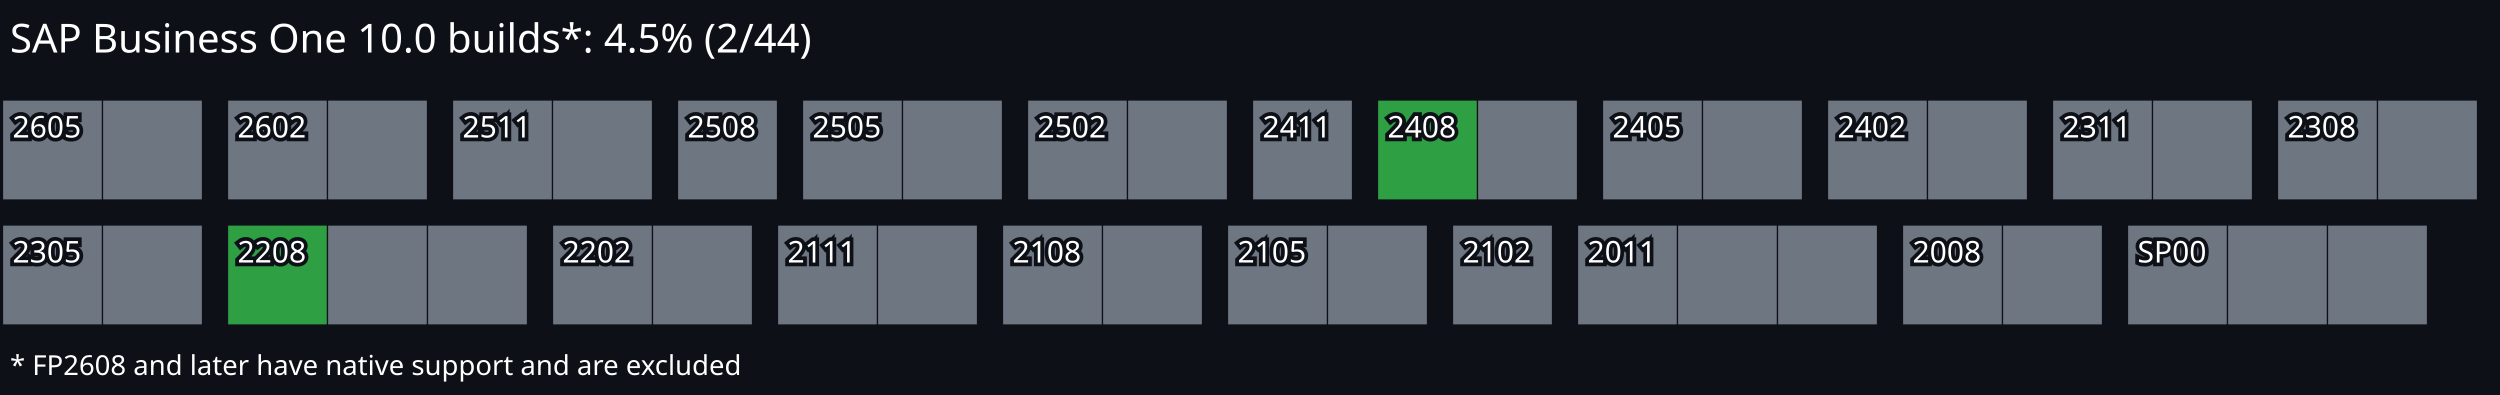
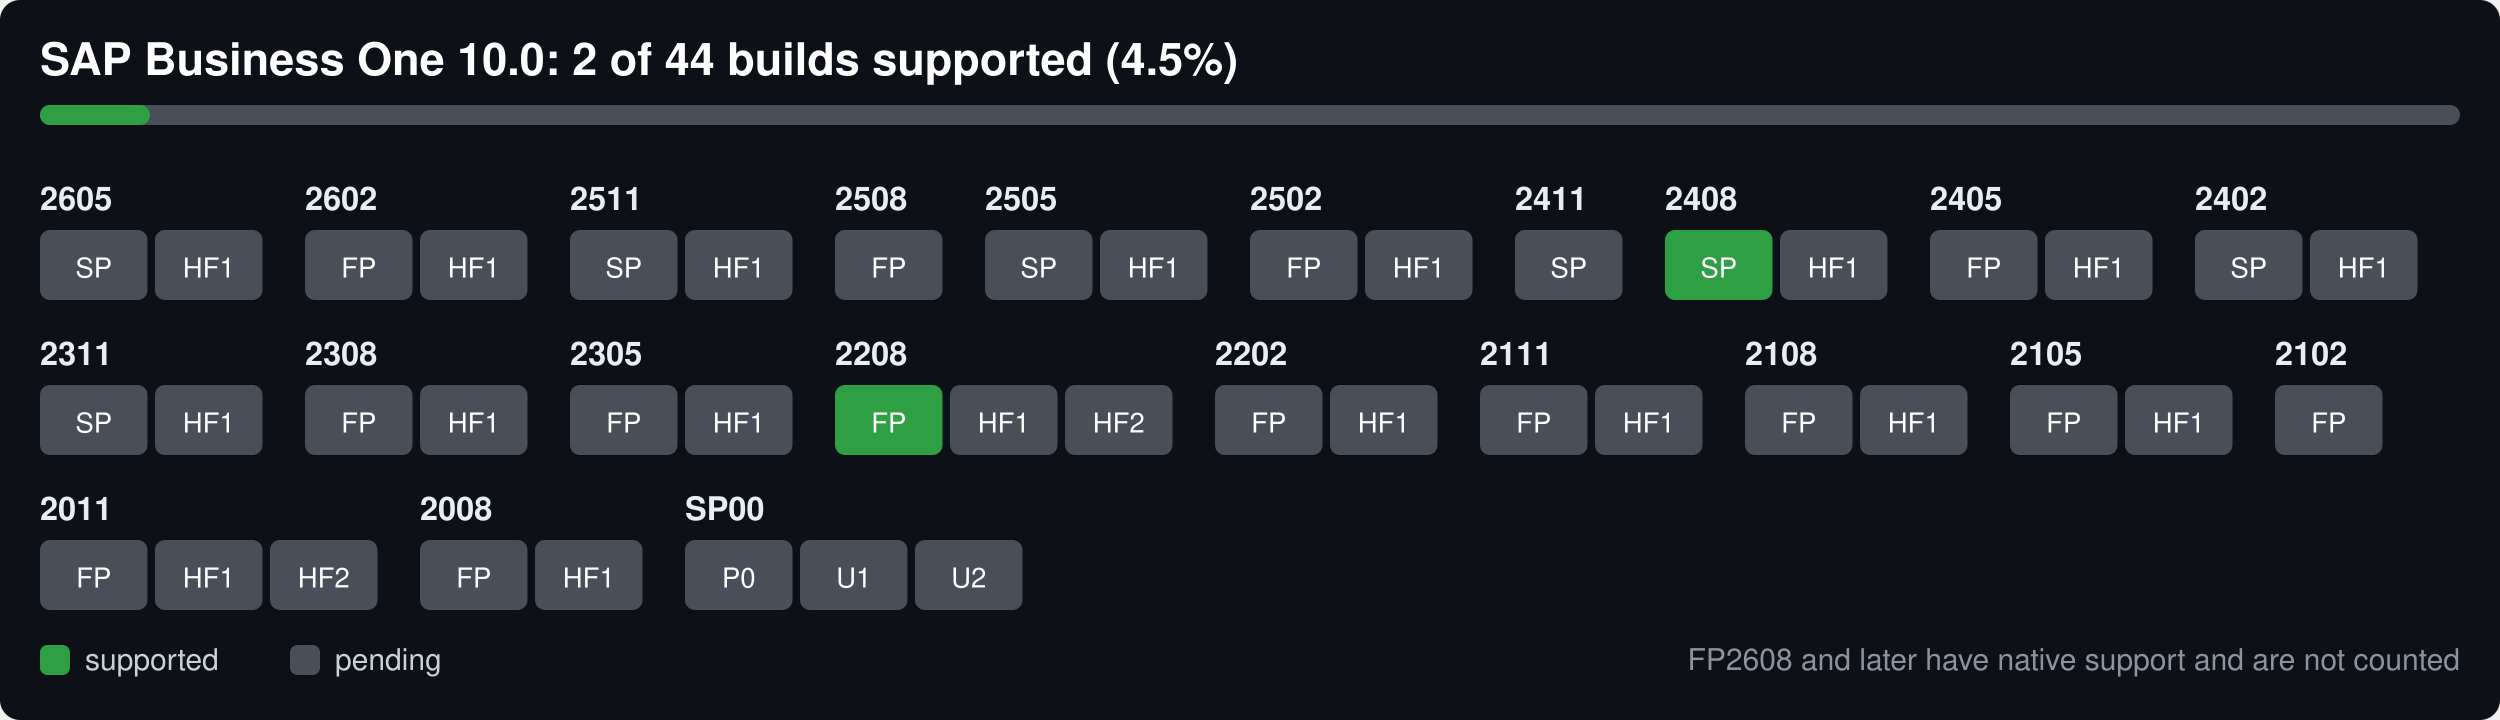
- <svg xmlns="http://www.w3.org/2000/svg" viewBox="0 0 1000 158" width="1000" height="158">
-   <rect width="1000" height="158" fill="#0d1117" stroke="#0d1117" stroke-width="0" />
-   <text x="4" y="21" font-size="16" font-family="sans-serif" fill="#ffffff" stroke="#0d1117" stroke-width="3" paint-order="stroke">SAP Business One 10.0 builds*: 4.5% (2/44)</text>
-   <g>
-     <rect x="1.00" y="40.00" width="40" height="40" fill="#6e7681" stroke="#0d1117" stroke-width="0.5" />
-     <rect x="41.00" y="40.00" width="40" height="40" fill="#6e7681" stroke="#0d1117" stroke-width="0.5" />
-     <text x="5.00" y="55.00" font-size="12" font-family="sans-serif" fill="#ffffff" stroke="#0d1117" stroke-width="3" paint-order="stroke">2605</text>
-   </g>
-   <g>
-     <rect x="91.00" y="40.00" width="40" height="40" fill="#6e7681" stroke="#0d1117" stroke-width="0.5" />
-     <rect x="131.00" y="40.00" width="40" height="40" fill="#6e7681" stroke="#0d1117" stroke-width="0.5" />
-     <text x="95.00" y="55.00" font-size="12" font-family="sans-serif" fill="#ffffff" stroke="#0d1117" stroke-width="3" paint-order="stroke">2602</text>
-   </g>
-   <g>
-     <rect x="181.00" y="40.00" width="40" height="40" fill="#6e7681" stroke="#0d1117" stroke-width="0.5" />
-     <rect x="221.00" y="40.00" width="40" height="40" fill="#6e7681" stroke="#0d1117" stroke-width="0.5" />
-     <text x="185.00" y="55.00" font-size="12" font-family="sans-serif" fill="#ffffff" stroke="#0d1117" stroke-width="3" paint-order="stroke">2511</text>
-   </g>
-   <g>
-     <rect x="271.00" y="40.00" width="40" height="40" fill="#6e7681" stroke="#0d1117" stroke-width="0.5" />
-     <text x="275.00" y="55.00" font-size="12" font-family="sans-serif" fill="#ffffff" stroke="#0d1117" stroke-width="3" paint-order="stroke">2508</text>
-   </g>
-   <g>
-     <rect x="321.00" y="40.00" width="40" height="40" fill="#6e7681" stroke="#0d1117" stroke-width="0.5" />
-     <rect x="361.00" y="40.00" width="40" height="40" fill="#6e7681" stroke="#0d1117" stroke-width="0.5" />
-     <text x="325.00" y="55.00" font-size="12" font-family="sans-serif" fill="#ffffff" stroke="#0d1117" stroke-width="3" paint-order="stroke">2505</text>
-   </g>
-   <g>
-     <rect x="411.00" y="40.00" width="40" height="40" fill="#6e7681" stroke="#0d1117" stroke-width="0.5" />
-     <rect x="451.00" y="40.00" width="40" height="40" fill="#6e7681" stroke="#0d1117" stroke-width="0.5" />
-     <text x="415.00" y="55.00" font-size="12" font-family="sans-serif" fill="#ffffff" stroke="#0d1117" stroke-width="3" paint-order="stroke">2502</text>
-   </g>
-   <g>
-     <rect x="501.00" y="40.00" width="40" height="40" fill="#6e7681" stroke="#0d1117" stroke-width="0.5" />
-     <text x="505.00" y="55.00" font-size="12" font-family="sans-serif" fill="#ffffff" stroke="#0d1117" stroke-width="3" paint-order="stroke">2411</text>
-   </g>
-   <g>
-     <rect x="551.00" y="40.00" width="40" height="40" fill="#2ea043" stroke="#0d1117" stroke-width="0.5" />
-     <rect x="591.00" y="40.00" width="40" height="40" fill="#6e7681" stroke="#0d1117" stroke-width="0.5" />
-     <text x="555.00" y="55.00" font-size="12" font-family="sans-serif" fill="#ffffff" stroke="#0d1117" stroke-width="3" paint-order="stroke">2408</text>
-   </g>
-   <g>
-     <rect x="641.00" y="40.00" width="40" height="40" fill="#6e7681" stroke="#0d1117" stroke-width="0.5" />
-     <rect x="681.00" y="40.00" width="40" height="40" fill="#6e7681" stroke="#0d1117" stroke-width="0.5" />
-     <text x="645.00" y="55.00" font-size="12" font-family="sans-serif" fill="#ffffff" stroke="#0d1117" stroke-width="3" paint-order="stroke">2405</text>
-   </g>
-   <g>
-     <rect x="731.00" y="40.00" width="40" height="40" fill="#6e7681" stroke="#0d1117" stroke-width="0.5" />
-     <rect x="771.00" y="40.00" width="40" height="40" fill="#6e7681" stroke="#0d1117" stroke-width="0.5" />
-     <text x="735.00" y="55.00" font-size="12" font-family="sans-serif" fill="#ffffff" stroke="#0d1117" stroke-width="3" paint-order="stroke">2402</text>
-   </g>
-   <g>
-     <rect x="821.00" y="40.00" width="40" height="40" fill="#6e7681" stroke="#0d1117" stroke-width="0.5" />
-     <rect x="861.00" y="40.00" width="40" height="40" fill="#6e7681" stroke="#0d1117" stroke-width="0.5" />
-     <text x="825.00" y="55.00" font-size="12" font-family="sans-serif" fill="#ffffff" stroke="#0d1117" stroke-width="3" paint-order="stroke">2311</text>
-   </g>
-   <g>
-     <rect x="911.00" y="40.00" width="40" height="40" fill="#6e7681" stroke="#0d1117" stroke-width="0.5" />
-     <rect x="951.00" y="40.00" width="40" height="40" fill="#6e7681" stroke="#0d1117" stroke-width="0.5" />
-     <text x="915.00" y="55.00" font-size="12" font-family="sans-serif" fill="#ffffff" stroke="#0d1117" stroke-width="3" paint-order="stroke">2308</text>
-   </g>
-   <g>
-     <rect x="1.00" y="90.00" width="40" height="40" fill="#6e7681" stroke="#0d1117" stroke-width="0.5" />
-     <rect x="41.00" y="90.00" width="40" height="40" fill="#6e7681" stroke="#0d1117" stroke-width="0.5" />
-     <text x="5.00" y="105.00" font-size="12" font-family="sans-serif" fill="#ffffff" stroke="#0d1117" stroke-width="3" paint-order="stroke">2305</text>
-   </g>
-   <g>
-     <rect x="91.00" y="90.00" width="40" height="40" fill="#2ea043" stroke="#0d1117" stroke-width="0.5" />
-     <rect x="131.00" y="90.00" width="40" height="40" fill="#6e7681" stroke="#0d1117" stroke-width="0.5" />
-     <rect x="171.00" y="90.00" width="40" height="40" fill="#6e7681" stroke="#0d1117" stroke-width="0.5" />
-     <text x="95.00" y="105.00" font-size="12" font-family="sans-serif" fill="#ffffff" stroke="#0d1117" stroke-width="3" paint-order="stroke">2208</text>
-   </g>
-   <g>
-     <rect x="221.00" y="90.00" width="40" height="40" fill="#6e7681" stroke="#0d1117" stroke-width="0.5" />
-     <rect x="261.00" y="90.00" width="40" height="40" fill="#6e7681" stroke="#0d1117" stroke-width="0.5" />
-     <text x="225.00" y="105.00" font-size="12" font-family="sans-serif" fill="#ffffff" stroke="#0d1117" stroke-width="3" paint-order="stroke">2202</text>
-   </g>
-   <g>
-     <rect x="311.00" y="90.00" width="40" height="40" fill="#6e7681" stroke="#0d1117" stroke-width="0.5" />
-     <rect x="351.00" y="90.00" width="40" height="40" fill="#6e7681" stroke="#0d1117" stroke-width="0.5" />
-     <text x="315.00" y="105.00" font-size="12" font-family="sans-serif" fill="#ffffff" stroke="#0d1117" stroke-width="3" paint-order="stroke">2111</text>
-   </g>
-   <g>
-     <rect x="401.00" y="90.00" width="40" height="40" fill="#6e7681" stroke="#0d1117" stroke-width="0.5" />
-     <rect x="441.00" y="90.00" width="40" height="40" fill="#6e7681" stroke="#0d1117" stroke-width="0.5" />
-     <text x="405.00" y="105.00" font-size="12" font-family="sans-serif" fill="#ffffff" stroke="#0d1117" stroke-width="3" paint-order="stroke">2108</text>
-   </g>
-   <g>
-     <rect x="491.00" y="90.00" width="40" height="40" fill="#6e7681" stroke="#0d1117" stroke-width="0.5" />
-     <rect x="531.00" y="90.00" width="40" height="40" fill="#6e7681" stroke="#0d1117" stroke-width="0.5" />
-     <text x="495.00" y="105.00" font-size="12" font-family="sans-serif" fill="#ffffff" stroke="#0d1117" stroke-width="3" paint-order="stroke">2105</text>
-   </g>
-   <g>
-     <rect x="581.00" y="90.00" width="40" height="40" fill="#6e7681" stroke="#0d1117" stroke-width="0.5" />
-     <text x="585.00" y="105.00" font-size="12" font-family="sans-serif" fill="#ffffff" stroke="#0d1117" stroke-width="3" paint-order="stroke">2102</text>
-   </g>
-   <g>
-     <rect x="631.00" y="90.00" width="40" height="40" fill="#6e7681" stroke="#0d1117" stroke-width="0.5" />
-     <rect x="671.00" y="90.00" width="40" height="40" fill="#6e7681" stroke="#0d1117" stroke-width="0.5" />
-     <rect x="711.00" y="90.00" width="40" height="40" fill="#6e7681" stroke="#0d1117" stroke-width="0.5" />
-     <text x="635.00" y="105.00" font-size="12" font-family="sans-serif" fill="#ffffff" stroke="#0d1117" stroke-width="3" paint-order="stroke">2011</text>
-   </g>
-   <g>
-     <rect x="761.00" y="90.00" width="40" height="40" fill="#6e7681" stroke="#0d1117" stroke-width="0.5" />
-     <rect x="801.00" y="90.00" width="40" height="40" fill="#6e7681" stroke="#0d1117" stroke-width="0.5" />
-     <text x="765.00" y="105.00" font-size="12" font-family="sans-serif" fill="#ffffff" stroke="#0d1117" stroke-width="3" paint-order="stroke">2008</text>
-   </g>
-   <g>
-     <rect x="851.00" y="90.00" width="40" height="40" fill="#6e7681" stroke="#0d1117" stroke-width="0.5" />
-     <rect x="891.00" y="90.00" width="40" height="40" fill="#6e7681" stroke="#0d1117" stroke-width="0.5" />
-     <rect x="931.00" y="90.00" width="40" height="40" fill="#6e7681" stroke="#0d1117" stroke-width="0.5" />
-     <text x="855.00" y="105.00" font-size="12" font-family="sans-serif" fill="#ffffff" stroke="#0d1117" stroke-width="3" paint-order="stroke">SP00</text>
-   </g>
-   <text x="4" y="150" font-size="11" font-family="sans-serif" fill="#ffffff" stroke="#0d1117" stroke-width="3" paint-order="stroke">* FP2608 and later have native support and are excluded</text>
+ <svg xmlns="http://www.w3.org/2000/svg" viewBox="0 0 1000 288" width="1000" height="288">
+   <rect width="1000" height="288" rx="8" fill="#0d1117" />
+   <text x="16" y="30" font-size="18" font-weight="600" fill="#ffffff" font-family="-apple-system,Segoe UI,Helvetica,Arial,sans-serif">SAP Business One 10.0: 2 of 44 builds supported (4.5%)</text>
+   <rect x="16" y="42" width="968" height="8" rx="4" fill="#484f58" />
+   <rect x="16" y="42" width="44.0" height="8" rx="4" fill="#2ea043" />
+   <text x="16" y="84" font-size="13" font-weight="600" fill="#e6edf3" font-family="-apple-system,Segoe UI,Helvetica,Arial,sans-serif">2605</text>
+   <g>
+     <rect x="16" y="92" width="43" height="28" rx="4" fill="#484f58" />
+     <text x="37.5" y="111" font-size="11" text-anchor="middle" fill="#ffffff" font-family="-apple-system,Segoe UI,Helvetica,Arial,sans-serif">SP</text>
+   </g>
+   <g>
+     <rect x="62" y="92" width="43" height="28" rx="4" fill="#484f58" />
+     <text x="83.5" y="111" font-size="11" text-anchor="middle" fill="#ffffff" font-family="-apple-system,Segoe UI,Helvetica,Arial,sans-serif">HF1</text>
+   </g>
+   <text x="122" y="84" font-size="13" font-weight="600" fill="#e6edf3" font-family="-apple-system,Segoe UI,Helvetica,Arial,sans-serif">2602</text>
+   <g>
+     <rect x="122" y="92" width="43" height="28" rx="4" fill="#484f58" />
+     <text x="143.5" y="111" font-size="11" text-anchor="middle" fill="#ffffff" font-family="-apple-system,Segoe UI,Helvetica,Arial,sans-serif">FP</text>
+   </g>
+   <g>
+     <rect x="168" y="92" width="43" height="28" rx="4" fill="#484f58" />
+     <text x="189.5" y="111" font-size="11" text-anchor="middle" fill="#ffffff" font-family="-apple-system,Segoe UI,Helvetica,Arial,sans-serif">HF1</text>
+   </g>
+   <text x="228" y="84" font-size="13" font-weight="600" fill="#e6edf3" font-family="-apple-system,Segoe UI,Helvetica,Arial,sans-serif">2511</text>
+   <g>
+     <rect x="228" y="92" width="43" height="28" rx="4" fill="#484f58" />
+     <text x="249.5" y="111" font-size="11" text-anchor="middle" fill="#ffffff" font-family="-apple-system,Segoe UI,Helvetica,Arial,sans-serif">SP</text>
+   </g>
+   <g>
+     <rect x="274" y="92" width="43" height="28" rx="4" fill="#484f58" />
+     <text x="295.5" y="111" font-size="11" text-anchor="middle" fill="#ffffff" font-family="-apple-system,Segoe UI,Helvetica,Arial,sans-serif">HF1</text>
+   </g>
+   <text x="334" y="84" font-size="13" font-weight="600" fill="#e6edf3" font-family="-apple-system,Segoe UI,Helvetica,Arial,sans-serif">2508</text>
+   <g>
+     <rect x="334" y="92" width="43" height="28" rx="4" fill="#484f58" />
+     <text x="355.5" y="111" font-size="11" text-anchor="middle" fill="#ffffff" font-family="-apple-system,Segoe UI,Helvetica,Arial,sans-serif">FP</text>
+   </g>
+   <text x="394" y="84" font-size="13" font-weight="600" fill="#e6edf3" font-family="-apple-system,Segoe UI,Helvetica,Arial,sans-serif">2505</text>
+   <g>
+     <rect x="394" y="92" width="43" height="28" rx="4" fill="#484f58" />
+     <text x="415.5" y="111" font-size="11" text-anchor="middle" fill="#ffffff" font-family="-apple-system,Segoe UI,Helvetica,Arial,sans-serif">SP</text>
+   </g>
+   <g>
+     <rect x="440" y="92" width="43" height="28" rx="4" fill="#484f58" />
+     <text x="461.5" y="111" font-size="11" text-anchor="middle" fill="#ffffff" font-family="-apple-system,Segoe UI,Helvetica,Arial,sans-serif">HF1</text>
+   </g>
+   <text x="500" y="84" font-size="13" font-weight="600" fill="#e6edf3" font-family="-apple-system,Segoe UI,Helvetica,Arial,sans-serif">2502</text>
+   <g>
+     <rect x="500" y="92" width="43" height="28" rx="4" fill="#484f58" />
+     <text x="521.5" y="111" font-size="11" text-anchor="middle" fill="#ffffff" font-family="-apple-system,Segoe UI,Helvetica,Arial,sans-serif">FP</text>
+   </g>
+   <g>
+     <rect x="546" y="92" width="43" height="28" rx="4" fill="#484f58" />
+     <text x="567.5" y="111" font-size="11" text-anchor="middle" fill="#ffffff" font-family="-apple-system,Segoe UI,Helvetica,Arial,sans-serif">HF1</text>
+   </g>
+   <text x="606" y="84" font-size="13" font-weight="600" fill="#e6edf3" font-family="-apple-system,Segoe UI,Helvetica,Arial,sans-serif">2411</text>
+   <g>
+     <rect x="606" y="92" width="43" height="28" rx="4" fill="#484f58" />
+     <text x="627.5" y="111" font-size="11" text-anchor="middle" fill="#ffffff" font-family="-apple-system,Segoe UI,Helvetica,Arial,sans-serif">SP</text>
+   </g>
+   <text x="666" y="84" font-size="13" font-weight="600" fill="#e6edf3" font-family="-apple-system,Segoe UI,Helvetica,Arial,sans-serif">2408</text>
+   <g>
+     <rect x="666" y="92" width="43" height="28" rx="4" fill="#2ea043" />
+     <text x="687.5" y="111" font-size="11" text-anchor="middle" fill="#ffffff" font-family="-apple-system,Segoe UI,Helvetica,Arial,sans-serif">SP</text>
+   </g>
+   <g>
+     <rect x="712" y="92" width="43" height="28" rx="4" fill="#484f58" />
+     <text x="733.5" y="111" font-size="11" text-anchor="middle" fill="#ffffff" font-family="-apple-system,Segoe UI,Helvetica,Arial,sans-serif">HF1</text>
+   </g>
+   <text x="772" y="84" font-size="13" font-weight="600" fill="#e6edf3" font-family="-apple-system,Segoe UI,Helvetica,Arial,sans-serif">2405</text>
+   <g>
+     <rect x="772" y="92" width="43" height="28" rx="4" fill="#484f58" />
+     <text x="793.5" y="111" font-size="11" text-anchor="middle" fill="#ffffff" font-family="-apple-system,Segoe UI,Helvetica,Arial,sans-serif">FP</text>
+   </g>
+   <g>
+     <rect x="818" y="92" width="43" height="28" rx="4" fill="#484f58" />
+     <text x="839.5" y="111" font-size="11" text-anchor="middle" fill="#ffffff" font-family="-apple-system,Segoe UI,Helvetica,Arial,sans-serif">HF1</text>
+   </g>
+   <text x="878" y="84" font-size="13" font-weight="600" fill="#e6edf3" font-family="-apple-system,Segoe UI,Helvetica,Arial,sans-serif">2402</text>
+   <g>
+     <rect x="878" y="92" width="43" height="28" rx="4" fill="#484f58" />
+     <text x="899.5" y="111" font-size="11" text-anchor="middle" fill="#ffffff" font-family="-apple-system,Segoe UI,Helvetica,Arial,sans-serif">SP</text>
+   </g>
+   <g>
+     <rect x="924" y="92" width="43" height="28" rx="4" fill="#484f58" />
+     <text x="945.5" y="111" font-size="11" text-anchor="middle" fill="#ffffff" font-family="-apple-system,Segoe UI,Helvetica,Arial,sans-serif">HF1</text>
+   </g>
+   <text x="16" y="146" font-size="13" font-weight="600" fill="#e6edf3" font-family="-apple-system,Segoe UI,Helvetica,Arial,sans-serif">2311</text>
+   <g>
+     <rect x="16" y="154" width="43" height="28" rx="4" fill="#484f58" />
+     <text x="37.5" y="173" font-size="11" text-anchor="middle" fill="#ffffff" font-family="-apple-system,Segoe UI,Helvetica,Arial,sans-serif">SP</text>
+   </g>
+   <g>
+     <rect x="62" y="154" width="43" height="28" rx="4" fill="#484f58" />
+     <text x="83.5" y="173" font-size="11" text-anchor="middle" fill="#ffffff" font-family="-apple-system,Segoe UI,Helvetica,Arial,sans-serif">HF1</text>
+   </g>
+   <text x="122" y="146" font-size="13" font-weight="600" fill="#e6edf3" font-family="-apple-system,Segoe UI,Helvetica,Arial,sans-serif">2308</text>
+   <g>
+     <rect x="122" y="154" width="43" height="28" rx="4" fill="#484f58" />
+     <text x="143.5" y="173" font-size="11" text-anchor="middle" fill="#ffffff" font-family="-apple-system,Segoe UI,Helvetica,Arial,sans-serif">FP</text>
+   </g>
+   <g>
+     <rect x="168" y="154" width="43" height="28" rx="4" fill="#484f58" />
+     <text x="189.5" y="173" font-size="11" text-anchor="middle" fill="#ffffff" font-family="-apple-system,Segoe UI,Helvetica,Arial,sans-serif">HF1</text>
+   </g>
+   <text x="228" y="146" font-size="13" font-weight="600" fill="#e6edf3" font-family="-apple-system,Segoe UI,Helvetica,Arial,sans-serif">2305</text>
+   <g>
+     <rect x="228" y="154" width="43" height="28" rx="4" fill="#484f58" />
+     <text x="249.5" y="173" font-size="11" text-anchor="middle" fill="#ffffff" font-family="-apple-system,Segoe UI,Helvetica,Arial,sans-serif">FP</text>
+   </g>
+   <g>
+     <rect x="274" y="154" width="43" height="28" rx="4" fill="#484f58" />
+     <text x="295.5" y="173" font-size="11" text-anchor="middle" fill="#ffffff" font-family="-apple-system,Segoe UI,Helvetica,Arial,sans-serif">HF1</text>
+   </g>
+   <text x="334" y="146" font-size="13" font-weight="600" fill="#e6edf3" font-family="-apple-system,Segoe UI,Helvetica,Arial,sans-serif">2208</text>
+   <g>
+     <rect x="334" y="154" width="43" height="28" rx="4" fill="#2ea043" />
+     <text x="355.5" y="173" font-size="11" text-anchor="middle" fill="#ffffff" font-family="-apple-system,Segoe UI,Helvetica,Arial,sans-serif">FP</text>
+   </g>
+   <g>
+     <rect x="380" y="154" width="43" height="28" rx="4" fill="#484f58" />
+     <text x="401.5" y="173" font-size="11" text-anchor="middle" fill="#ffffff" font-family="-apple-system,Segoe UI,Helvetica,Arial,sans-serif">HF1</text>
+   </g>
+   <g>
+     <rect x="426" y="154" width="43" height="28" rx="4" fill="#484f58" />
+     <text x="447.5" y="173" font-size="11" text-anchor="middle" fill="#ffffff" font-family="-apple-system,Segoe UI,Helvetica,Arial,sans-serif">HF2</text>
+   </g>
+   <text x="486" y="146" font-size="13" font-weight="600" fill="#e6edf3" font-family="-apple-system,Segoe UI,Helvetica,Arial,sans-serif">2202</text>
+   <g>
+     <rect x="486" y="154" width="43" height="28" rx="4" fill="#484f58" />
+     <text x="507.5" y="173" font-size="11" text-anchor="middle" fill="#ffffff" font-family="-apple-system,Segoe UI,Helvetica,Arial,sans-serif">FP</text>
+   </g>
+   <g>
+     <rect x="532" y="154" width="43" height="28" rx="4" fill="#484f58" />
+     <text x="553.5" y="173" font-size="11" text-anchor="middle" fill="#ffffff" font-family="-apple-system,Segoe UI,Helvetica,Arial,sans-serif">HF1</text>
+   </g>
+   <text x="592" y="146" font-size="13" font-weight="600" fill="#e6edf3" font-family="-apple-system,Segoe UI,Helvetica,Arial,sans-serif">2111</text>
+   <g>
+     <rect x="592" y="154" width="43" height="28" rx="4" fill="#484f58" />
+     <text x="613.5" y="173" font-size="11" text-anchor="middle" fill="#ffffff" font-family="-apple-system,Segoe UI,Helvetica,Arial,sans-serif">FP</text>
+   </g>
+   <g>
+     <rect x="638" y="154" width="43" height="28" rx="4" fill="#484f58" />
+     <text x="659.5" y="173" font-size="11" text-anchor="middle" fill="#ffffff" font-family="-apple-system,Segoe UI,Helvetica,Arial,sans-serif">HF1</text>
+   </g>
+   <text x="698" y="146" font-size="13" font-weight="600" fill="#e6edf3" font-family="-apple-system,Segoe UI,Helvetica,Arial,sans-serif">2108</text>
+   <g>
+     <rect x="698" y="154" width="43" height="28" rx="4" fill="#484f58" />
+     <text x="719.5" y="173" font-size="11" text-anchor="middle" fill="#ffffff" font-family="-apple-system,Segoe UI,Helvetica,Arial,sans-serif">FP</text>
+   </g>
+   <g>
+     <rect x="744" y="154" width="43" height="28" rx="4" fill="#484f58" />
+     <text x="765.5" y="173" font-size="11" text-anchor="middle" fill="#ffffff" font-family="-apple-system,Segoe UI,Helvetica,Arial,sans-serif">HF1</text>
+   </g>
+   <text x="804" y="146" font-size="13" font-weight="600" fill="#e6edf3" font-family="-apple-system,Segoe UI,Helvetica,Arial,sans-serif">2105</text>
+   <g>
+     <rect x="804" y="154" width="43" height="28" rx="4" fill="#484f58" />
+     <text x="825.5" y="173" font-size="11" text-anchor="middle" fill="#ffffff" font-family="-apple-system,Segoe UI,Helvetica,Arial,sans-serif">FP</text>
+   </g>
+   <g>
+     <rect x="850" y="154" width="43" height="28" rx="4" fill="#484f58" />
+     <text x="871.5" y="173" font-size="11" text-anchor="middle" fill="#ffffff" font-family="-apple-system,Segoe UI,Helvetica,Arial,sans-serif">HF1</text>
+   </g>
+   <text x="910" y="146" font-size="13" font-weight="600" fill="#e6edf3" font-family="-apple-system,Segoe UI,Helvetica,Arial,sans-serif">2102</text>
+   <g>
+     <rect x="910" y="154" width="43" height="28" rx="4" fill="#484f58" />
+     <text x="931.5" y="173" font-size="11" text-anchor="middle" fill="#ffffff" font-family="-apple-system,Segoe UI,Helvetica,Arial,sans-serif">FP</text>
+   </g>
+   <text x="16" y="208" font-size="13" font-weight="600" fill="#e6edf3" font-family="-apple-system,Segoe UI,Helvetica,Arial,sans-serif">2011</text>
+   <g>
+     <rect x="16" y="216" width="43" height="28" rx="4" fill="#484f58" />
+     <text x="37.5" y="235" font-size="11" text-anchor="middle" fill="#ffffff" font-family="-apple-system,Segoe UI,Helvetica,Arial,sans-serif">FP</text>
+   </g>
+   <g>
+     <rect x="62" y="216" width="43" height="28" rx="4" fill="#484f58" />
+     <text x="83.5" y="235" font-size="11" text-anchor="middle" fill="#ffffff" font-family="-apple-system,Segoe UI,Helvetica,Arial,sans-serif">HF1</text>
+   </g>
+   <g>
+     <rect x="108" y="216" width="43" height="28" rx="4" fill="#484f58" />
+     <text x="129.5" y="235" font-size="11" text-anchor="middle" fill="#ffffff" font-family="-apple-system,Segoe UI,Helvetica,Arial,sans-serif">HF2</text>
+   </g>
+   <text x="168" y="208" font-size="13" font-weight="600" fill="#e6edf3" font-family="-apple-system,Segoe UI,Helvetica,Arial,sans-serif">2008</text>
+   <g>
+     <rect x="168" y="216" width="43" height="28" rx="4" fill="#484f58" />
+     <text x="189.5" y="235" font-size="11" text-anchor="middle" fill="#ffffff" font-family="-apple-system,Segoe UI,Helvetica,Arial,sans-serif">FP</text>
+   </g>
+   <g>
+     <rect x="214" y="216" width="43" height="28" rx="4" fill="#484f58" />
+     <text x="235.5" y="235" font-size="11" text-anchor="middle" fill="#ffffff" font-family="-apple-system,Segoe UI,Helvetica,Arial,sans-serif">HF1</text>
+   </g>
+   <text x="274" y="208" font-size="13" font-weight="600" fill="#e6edf3" font-family="-apple-system,Segoe UI,Helvetica,Arial,sans-serif">SP00</text>
+   <g>
+     <rect x="274" y="216" width="43" height="28" rx="4" fill="#484f58" />
+     <text x="295.5" y="235" font-size="11" text-anchor="middle" fill="#ffffff" font-family="-apple-system,Segoe UI,Helvetica,Arial,sans-serif">P0</text>
+   </g>
+   <g>
+     <rect x="320" y="216" width="43" height="28" rx="4" fill="#484f58" />
+     <text x="341.5" y="235" font-size="11" text-anchor="middle" fill="#ffffff" font-family="-apple-system,Segoe UI,Helvetica,Arial,sans-serif">U1</text>
+   </g>
+   <g>
+     <rect x="366" y="216" width="43" height="28" rx="4" fill="#484f58" />
+     <text x="387.5" y="235" font-size="11" text-anchor="middle" fill="#ffffff" font-family="-apple-system,Segoe UI,Helvetica,Arial,sans-serif">U2</text>
+   </g>
+   <rect x="16" y="258" width="12" height="12" rx="3" fill="#2ea043" />
+   <text x="34" y="268" font-size="12" fill="#c9d1d9" font-family="-apple-system,Segoe UI,Helvetica,Arial,sans-serif">supported</text>
+   <rect x="116" y="258" width="12" height="12" rx="3" fill="#484f58" />
+   <text x="134" y="268" font-size="12" fill="#c9d1d9" font-family="-apple-system,Segoe UI,Helvetica,Arial,sans-serif">pending</text>
+   <text x="984" y="268" font-size="12" text-anchor="end" fill="#8b949e" font-family="-apple-system,Segoe UI,Helvetica,Arial,sans-serif">FP2608 and later have native support and are not counted</text>
</svg>
